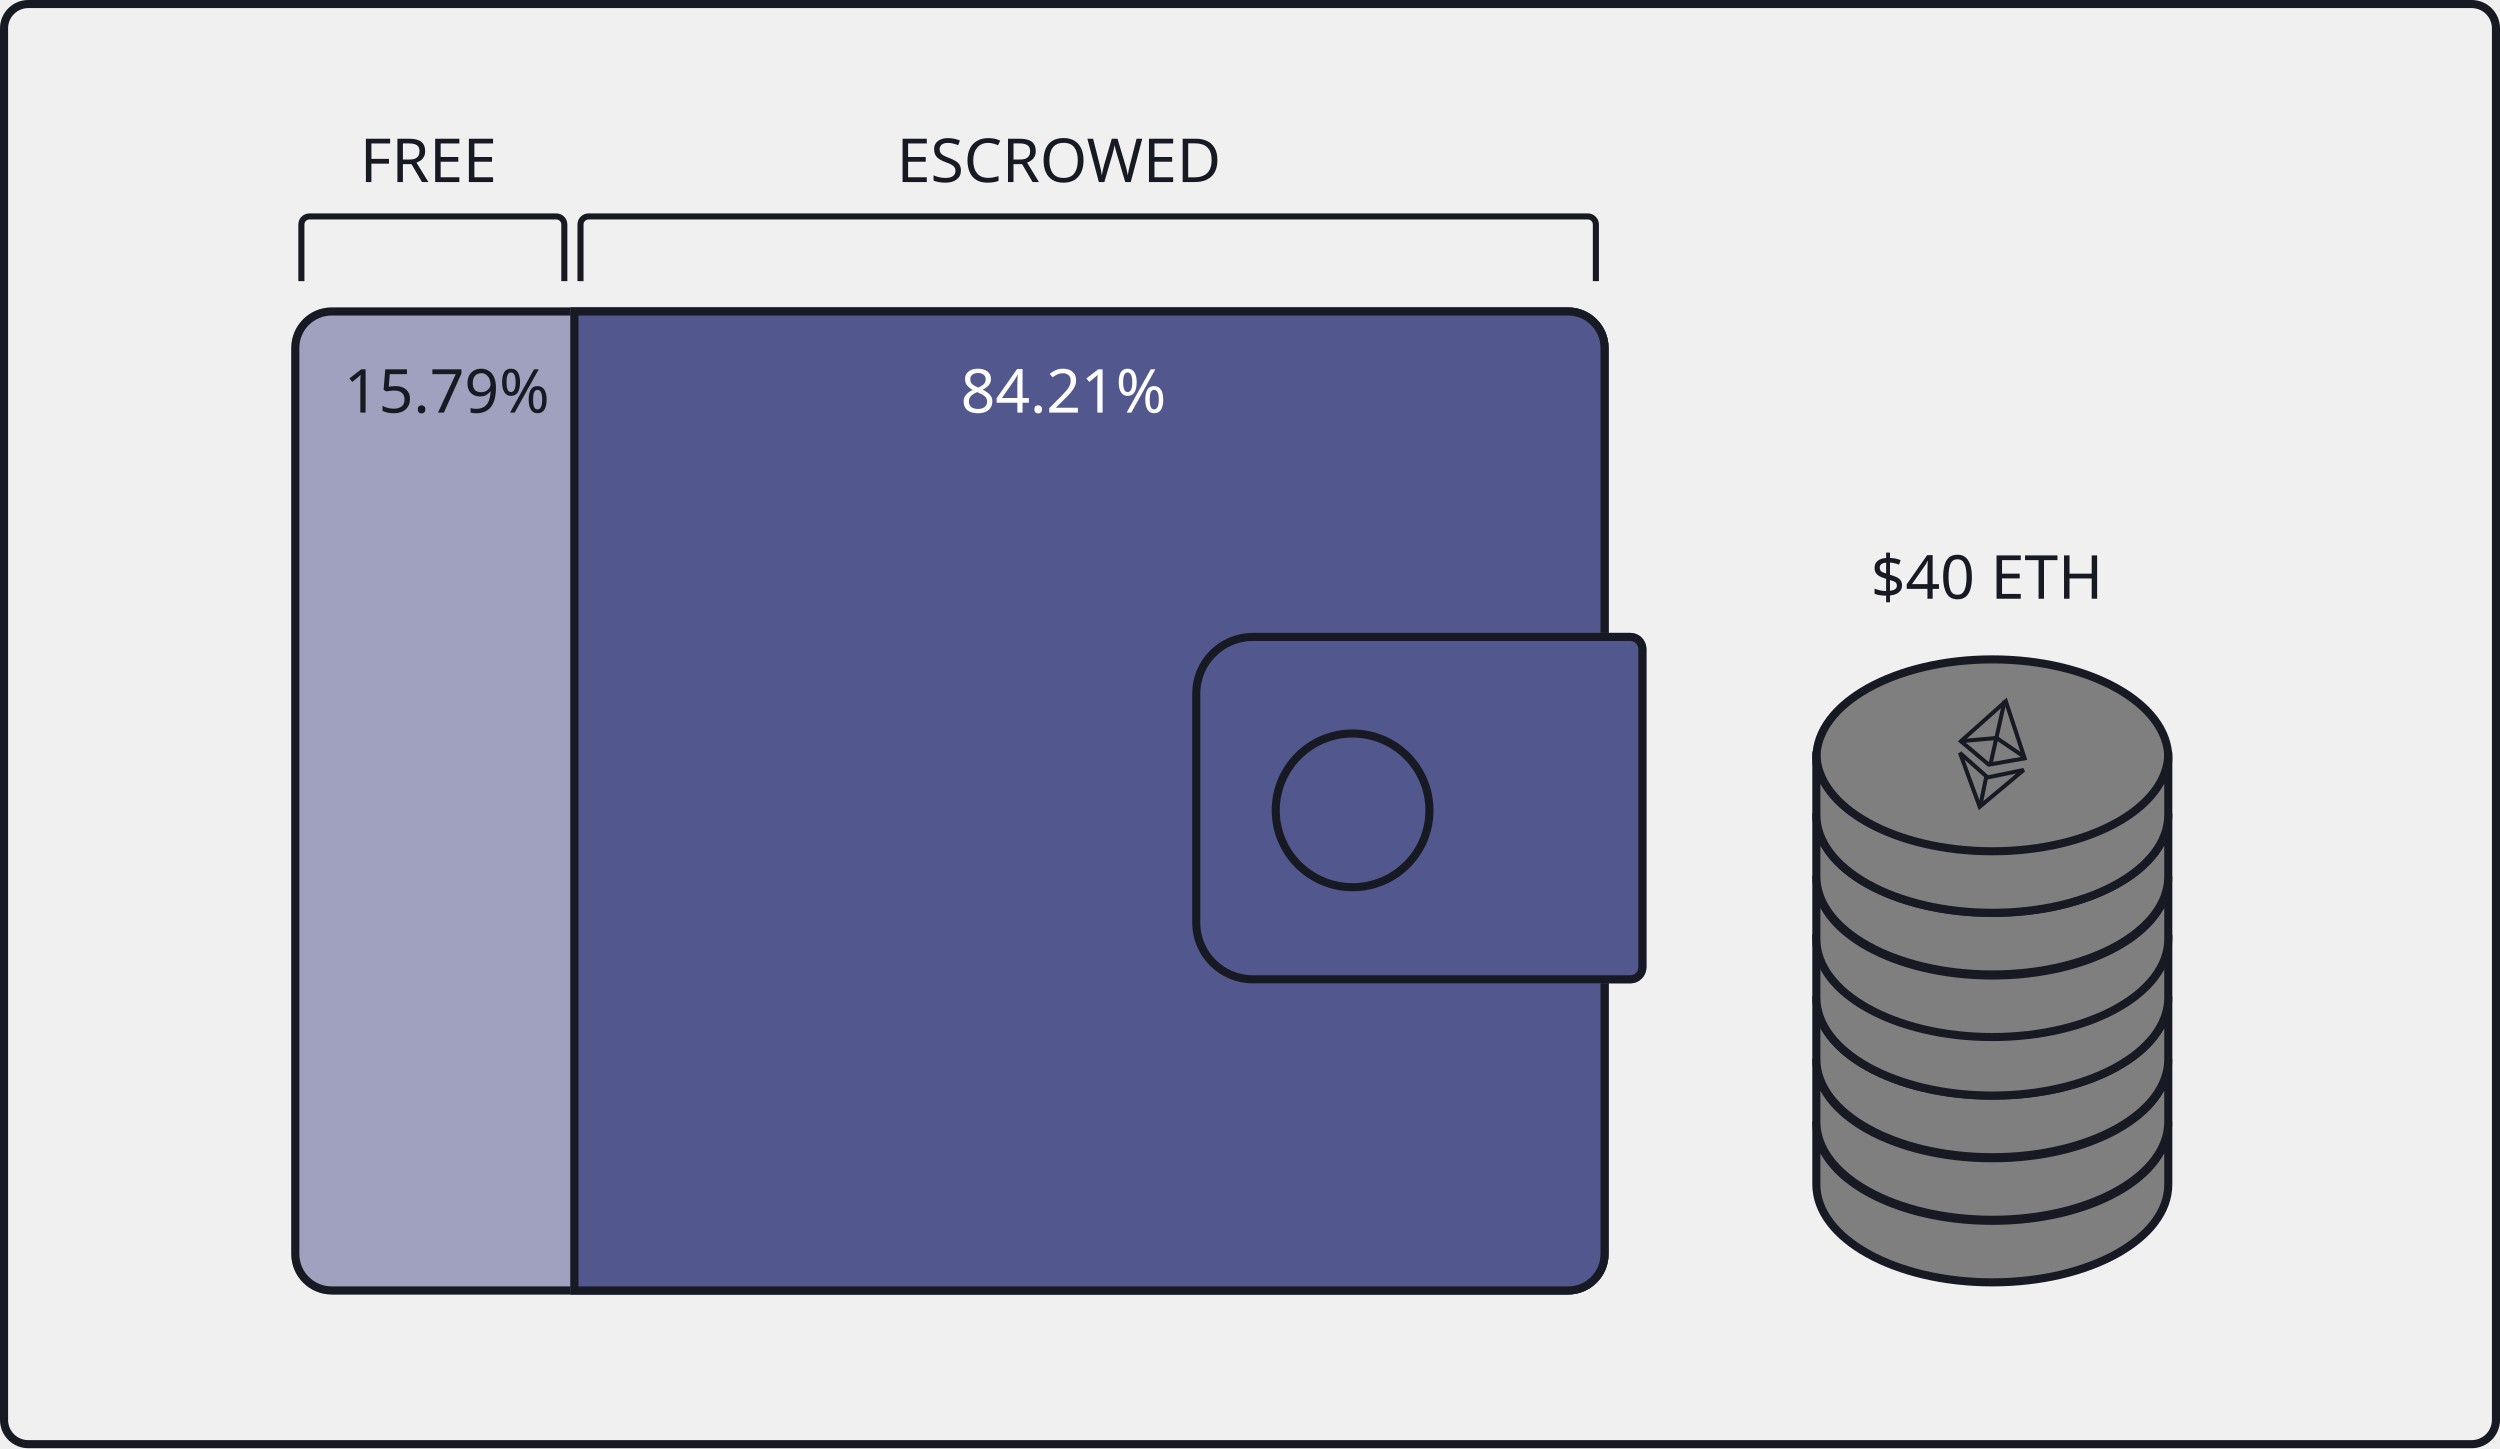
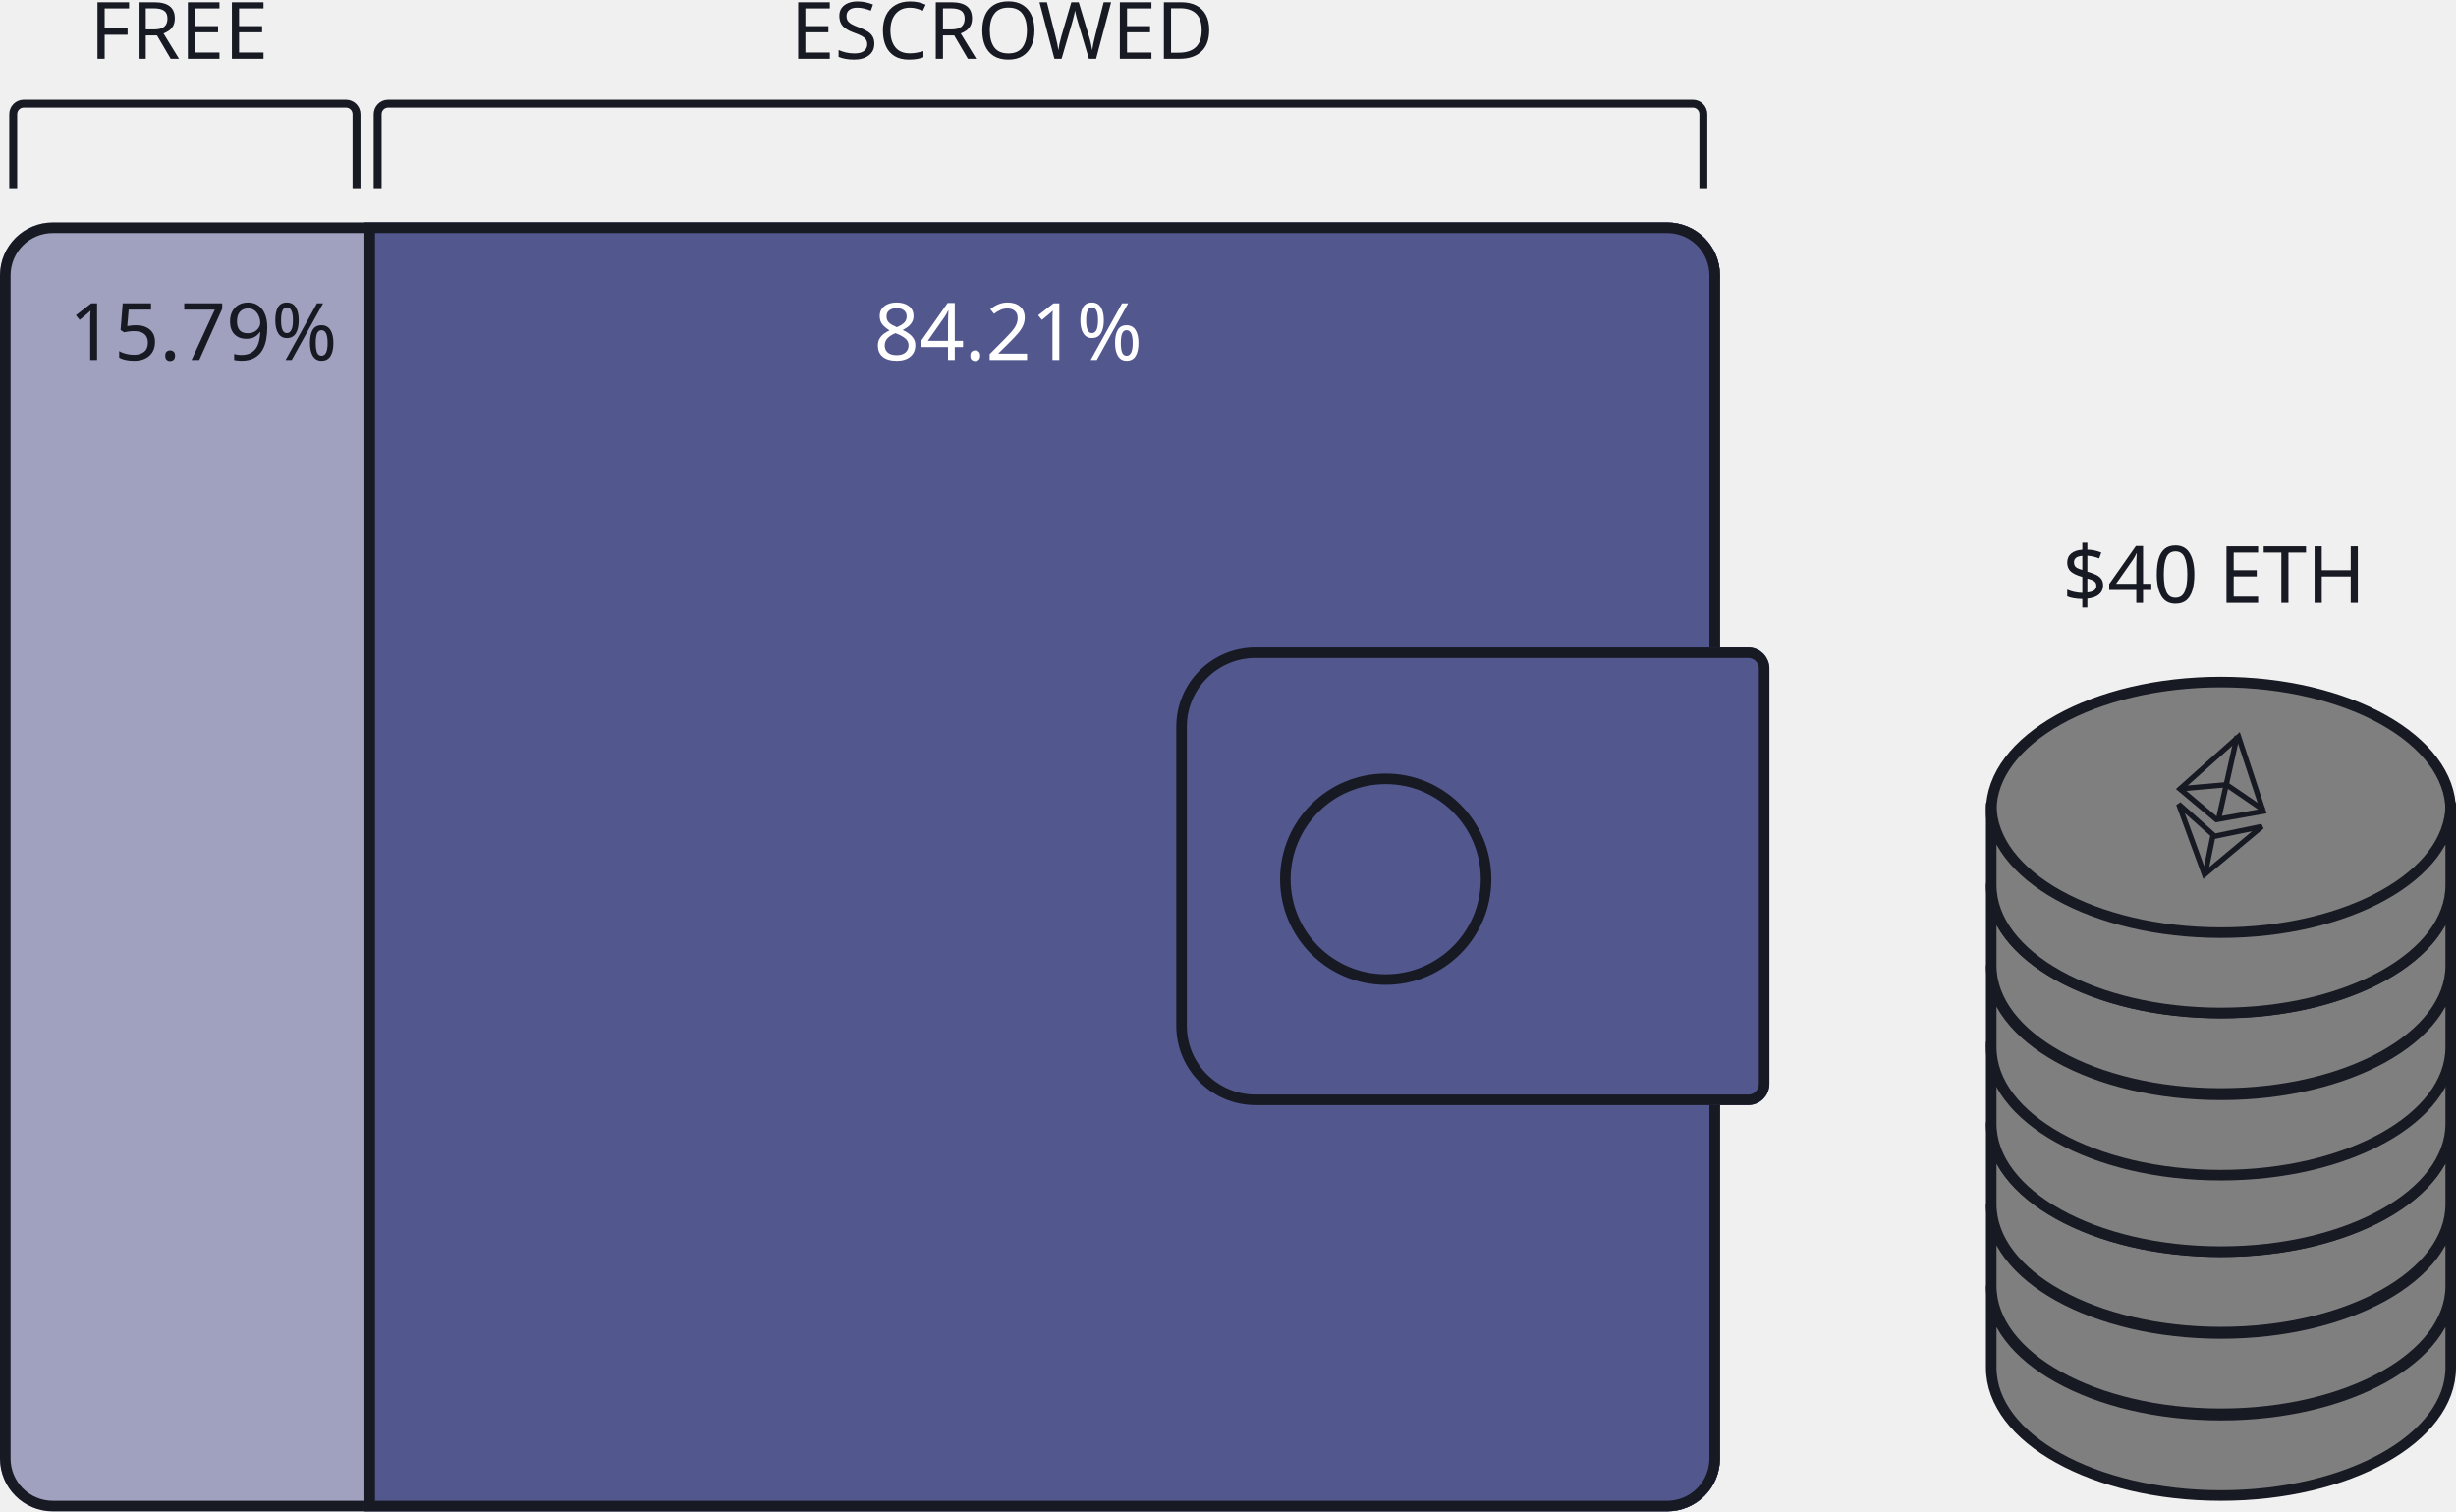
- <svg xmlns="http://www.w3.org/2000/svg" xmlns:xlink="http://www.w3.org/1999/xlink" width="618px" height="358px" viewBox="0 0 618 358" version="1.1">
-   <defs>
-     <path d="M10,2.51994807e-15 L22.077,2.51994807e-15 L315.642,2.51994807e-15 L315.642,1.77635684e-15 C321.165,7.61826213e-16 325.642,4.477 325.642,10 L325.642,234 L325.642,234 C325.642,239.523 321.165,244 315.642,244 L10,244 L10,244 C4.477,244 6.76353751e-16,239.523 0,234 L0,10 L0,10 C-6.76353751e-16,4.477 4.477,1.01453063e-15 10,0 Z" id="path-1" />
-     <path d="M69,2.51994807e-15 L86.399,2.51994807e-15 L315.642,2.51994807e-15 L315.642,1.77635684e-15 C321.165,1.54776481e-14 325.642,4.477 325.642,10 L325.642,234 L325.642,234 C325.642,239.523 321.165,244 315.642,244 L69,244 L69,2.51994807e-15 Z" id="path-2" />
-     <path d="M237.709,80.449 L331,80.449 L331,80.449 C333.209,80.449 335,82.24 335,84.449 L335,163.087 L335,163.087 C335,165.296 333.209,167.087 331,167.087 L237.709,167.087 L237.709,167.087 C229.425,167.087 222.709,160.371 222.709,152.087 L222.709,95.449 L222.709,95.449 C222.709,87.165 229.425,80.449 237.709,80.449 Z" id="path-3" />
+ <svg xmlns="http://www.w3.org/2000/svg" xmlns:xlink="http://www.w3.org/1999/xlink" width="465" height="286.133" viewBox="0 0 465 286.133" version="1.1" id="svg88">
+   <defs id="defs9">
+     <path d="M 10,0 H 22.077 315.642 v 0 c 5.523,0 10,4.477 10,10 v 224 0 c 0,5.523 -4.477,10 -10,10 H 10 v 0 C 4.477,244 0,239.523 0,234 V 10 10 C 0,4.477 4.477,0 10,0 Z" id="path-1" />
+     <path d="M 69,0 H 86.399 315.642 v 0 c 5.523,0 10,4.477 10,10 v 224 0 c 0,5.523 -4.477,10 -10,10 H 69 Z" id="path-2" />
+     <path d="M 237.709,80.449 H 331 v 0 c 2.209,0 4,1.791 4,4 v 78.638 0 c 0,2.209 -1.791,4 -4,4 h -93.29 v 0 c -8.284,0 -15,-6.716 -15,-15 v -56.638 0 c 0,-8.284 6.716,-15 15,-15 z" id="path-3" />
  </defs>
-   <g id="Page-1" stroke="none" stroke-width="1" fill="none" fill-rule="evenodd">
-     <g id="White-Paper-Diagrams" transform="translate(-286, -552)">
-       <g id="Havven-Diagram-2-WHITE" transform="translate(286, 154)">
-         <g id="DIAGRAM-1.1" transform="translate(0, 398)">
-           <path d="M261,-64 L275,-64 L275,-64 C276.105,-64 277,-63.105 277,-62 L277,185 L277,185 C277,186.105 276.105,187 275,187 L261,187" id="Path-15" stroke="#171923" stroke-width="1.5" transform="translate(269, 61.5) rotate(-90) translate(-269, -61.5) " />
-           <path d="M99,29 L113,29 L113,29 C114.105,29 115,29.895 115,31 L115,92 L115,92 C115,93.105 114.105,94 113,94 L99,94" id="Path-15" stroke="#171923" stroke-width="1.5" transform="translate(107, 61.5) rotate(-90) translate(-107, -61.5) " />
-           <g id="Ethers" transform="translate(449, 163)">
-             <ellipse id="Oval" stroke="#171923" fill="#ECF0F1" fill-rule="nonzero" stroke-linecap="round" stroke-linejoin="round" cx="43.5" cy="118.717" rx="43.5" ry="24.362" />
-             <path d="M3.98820761e-14,114.557 L0,129.768 C0,143.176 19.488,154 43.5,154 C67.512,154 87,143.176 87,129.768 L87,114.557 C87,127.965 67.512,138.788 43.5,138.788 C19.488,138.788 3.98820761e-14,127.965 3.98820761e-14,114.557 Z" id="Shape" stroke="#171923" stroke-width="2" fill="#7F7F7F" fill-rule="nonzero" stroke-linecap="round" stroke-linejoin="round" />
-             <ellipse id="Oval" stroke="#FFFFFF" fill="#6A7EB3" fill-rule="nonzero" stroke-linecap="round" stroke-linejoin="round" cx="43.5" cy="102.475" rx="43.5" ry="24.362" />
-             <path d="M3.98820761e-14,99.089 L0,114.3 C0,127.708 19.488,138.532 43.5,138.532 C67.512,138.532 87,127.708 87,114.3 L87,99.089 C87,112.497 67.512,123.32 43.5,123.32 C19.488,123.32 3.98820761e-14,112.497 3.98820761e-14,99.089 Z" id="Shape" stroke="#171923" stroke-width="2" fill="#7F7F7F" fill-rule="nonzero" stroke-linecap="round" stroke-linejoin="round" />
-             <ellipse id="Oval" stroke="#434A54" fill="#ECF0F1" fill-rule="nonzero" stroke-linecap="round" stroke-linejoin="round" cx="43.5" cy="87.007" rx="43.5" ry="24.362" />
-             <path d="M3.98820761e-14,83.621 C3.98820761e-14,97.029 19.488,107.853 43.5,107.853 C67.512,107.853 87,97.029 87,83.621 L87,98.832 C87,112.24 67.512,123.064 43.5,123.064 C19.488,123.064 0,112.24 0,98.832 L3.98820761e-14,83.621 Z" id="Shape" stroke="#171923" stroke-width="2" fill="#7F7F7F" fill-rule="nonzero" stroke-linecap="round" stroke-linejoin="round" />
-             <ellipse id="Oval" stroke="#FFFFFF" fill="#6A7EB3" fill-rule="nonzero" stroke-linecap="round" stroke-linejoin="round" cx="43.5" cy="71.539" rx="43.5" ry="24.362" />
-             <path d="M3.98820761e-14,68.379 L0,83.591 C0,96.999 19.488,107.823 43.5,107.823 C67.512,107.823 87,96.999 87,83.591 L87,68.379 C87,81.788 67.512,92.611 43.5,92.611 C19.488,92.611 3.98820761e-14,81.788 3.98820761e-14,68.379 Z" id="Shape" stroke="#171923" stroke-width="2" fill="#7F7F7F" fill-rule="nonzero" stroke-linecap="round" stroke-linejoin="round" />
-             <ellipse id="Oval" stroke="#FFFFFF" fill="#17192A" fill-rule="nonzero" stroke-linecap="round" stroke-linejoin="round" cx="43.5" cy="54.525" rx="43.5" ry="24.362" />
-             <path d="M3.98820761e-14,53.911 C3.98820761e-14,67.32 19.488,78.143 43.5,78.143 C67.512,78.143 87,67.32 87,53.911 L87,69.123 C87,82.531 67.512,93.355 43.5,93.355 C19.488,93.355 0,82.531 0,69.123 L3.98820761e-14,53.911 Z" id="Shape" stroke="#171923" stroke-width="2" fill="#7F7F7F" fill-rule="nonzero" stroke-linecap="round" stroke-linejoin="round" />
-             <ellipse id="Oval" stroke="#434A54" fill="#39838B" fill-rule="nonzero" stroke-linecap="round" stroke-linejoin="round" cx="43.5" cy="39.83" rx="43.5" ry="24.362" />
-             <path d="M3.98820761e-14,38.443 L0,53.655 C0,67.063 19.488,77.887 43.5,77.887 C67.512,77.887 87,67.063 87,53.655 L87,38.443 C87,51.852 67.512,62.675 43.5,62.675 C19.488,62.675 3.98820761e-14,51.852 3.98820761e-14,38.443 Z" id="Shape" stroke="#171923" stroke-width="2" fill="#7F7F7F" fill-rule="nonzero" stroke-linecap="round" stroke-linejoin="round" />
-             <ellipse id="Oval" stroke="#171923" stroke-width="2" fill="#7F7F7F" fill-rule="nonzero" stroke-linecap="round" stroke-linejoin="round" cx="43.5" cy="24.362" rx="43.5" ry="24.362" />
-             <g id="ETH" transform="translate(43.3168, 22.85233) rotate(15) translate(-43.3168, -22.85233) translate(34.3168, 8.852333)" stroke="#171923">
-               <polygon id="Path-9" points="9.156 1 17.312 13.432 9.156 17.241 1 13.432" />
-               <polygon id="Path-11" points="1.518 16.275 9.674 27.876 17.83 16.275 9.674 20.37" />
-               <path d="M8.86,0.954 L9.545,17.241" id="Path-20" />
-               <path d="M9.777,27.802 L9.301,19.988" id="Path-20" />
+   <g id="Page-1" style="fill:none;fill-rule:evenodd;stroke:none;stroke-width:1" transform="translate(-72,-33.86719)">
+     <g id="White-Paper-Diagrams" transform="translate(-286,-552)">
+       <g id="Havven-Diagram-2-WHITE" transform="translate(286,154)">
+         <g id="DIAGRAM-1.1" transform="translate(0,398)">
+           <path d="m 261,-64 h 14 v 0 c 1.105,0 2,0.895 2,2 v 247 0 c 0,1.105 -0.895,2 -2,2 h -14" id="Path-15" transform="rotate(-90,269,61.5)" style="stroke:#171923;stroke-width:1.5" />
+           <path d="m 99,29 h 14 v 0 c 1.105,0 2,0.895 2,2 v 61 0 c 0,1.105 -0.895,2 -2,2 H 99" id="path12" transform="rotate(-90,107,61.5)" style="stroke:#171923;stroke-width:1.5" />
+           <g id="Ethers" transform="translate(449,163)">
+             <ellipse id="Oval" cx="43.5" cy="118.717" rx="43.5" ry="24.362" style="fill:#ecf0f1;fill-rule:nonzero;stroke:#171923;stroke-linecap:round;stroke-linejoin:round" />
+             <path d="m 0,114.557 v 15.212 C 0,143.176 19.488,154 43.5,154 67.512,154 87,143.176 87,129.768 v -15.212 c 0,13.408 -19.488,24.232 -43.5,24.232 -24.012,0 -43.5,-10.824 -43.5,-24.232 z" id="Shape" style="fill:#7f7f7f;fill-rule:nonzero;stroke:#171923;stroke-width:2;stroke-linecap:round;stroke-linejoin:round" />
+             <ellipse id="ellipse16" cx="43.5" cy="102.475" rx="43.5" ry="24.362" style="fill:#6a7eb3;fill-rule:nonzero;stroke:#ffffff;stroke-linecap:round;stroke-linejoin:round" />
+             <path d="m 0,99.089 v 15.212 c 0,13.408 19.488,24.232 43.5,24.232 24.012,0 43.5,-10.824 43.5,-24.232 V 99.089 C 87,112.497 67.512,123.32 43.5,123.32 19.488,123.32 0,112.497 0,99.089 Z" id="path18" style="fill:#7f7f7f;fill-rule:nonzero;stroke:#171923;stroke-width:2;stroke-linecap:round;stroke-linejoin:round" />
+             <ellipse id="ellipse20" cx="43.5" cy="87.007" rx="43.5" ry="24.362" style="fill:#ecf0f1;fill-rule:nonzero;stroke:#434a54;stroke-linecap:round;stroke-linejoin:round" />
+             <path d="m 0,83.621 c 0,13.408 19.488,24.232 43.5,24.232 24.012,0 43.5,-10.824 43.5,-24.232 v 15.212 c 0,13.408 -19.488,24.232 -43.5,24.232 -24.012,0 -43.5,-10.824 -43.5,-24.232 z" id="path22" style="fill:#7f7f7f;fill-rule:nonzero;stroke:#171923;stroke-width:2;stroke-linecap:round;stroke-linejoin:round" />
+             <ellipse id="ellipse24" cx="43.5" cy="71.539" rx="43.5" ry="24.362" style="fill:#6a7eb3;fill-rule:nonzero;stroke:#ffffff;stroke-linecap:round;stroke-linejoin:round" />
+             <path d="m 0,68.379 v 15.212 c 0,13.408 19.488,24.232 43.5,24.232 24.012,0 43.5,-10.824 43.5,-24.232 V 68.379 C 87,81.788 67.512,92.611 43.5,92.611 19.488,92.611 0,81.788 0,68.379 Z" id="path26" style="fill:#7f7f7f;fill-rule:nonzero;stroke:#171923;stroke-width:2;stroke-linecap:round;stroke-linejoin:round" />
+             <ellipse id="ellipse28" cx="43.5" cy="54.525" rx="43.5" ry="24.362" style="fill:#17192a;fill-rule:nonzero;stroke:#ffffff;stroke-linecap:round;stroke-linejoin:round" />
+             <path d="m 0,53.911 c 0,13.408 19.488,24.232 43.5,24.232 24.012,0 43.5,-10.824 43.5,-24.232 V 69.123 C 87,82.531 67.512,93.355 43.5,93.355 19.488,93.355 0,82.531 0,69.123 Z" id="path30" style="fill:#7f7f7f;fill-rule:nonzero;stroke:#171923;stroke-width:2;stroke-linecap:round;stroke-linejoin:round" />
+             <ellipse id="ellipse32" cx="43.5" cy="39.83" rx="43.5" ry="24.362" style="fill:#39838b;fill-rule:nonzero;stroke:#434a54;stroke-linecap:round;stroke-linejoin:round" />
+             <path d="M 0,38.443 V 53.655 C 0,67.063 19.488,77.887 43.5,77.887 67.512,77.887 87,67.063 87,53.655 V 38.443 C 87,51.852 67.512,62.675 43.5,62.675 19.488,62.675 0,51.852 0,38.443 Z" id="path34" style="fill:#7f7f7f;fill-rule:nonzero;stroke:#171923;stroke-width:2;stroke-linecap:round;stroke-linejoin:round" />
+             <ellipse id="ellipse36" cx="43.5" cy="24.362" rx="43.5" ry="24.362" style="fill:#7f7f7f;fill-rule:nonzero;stroke:#171923;stroke-width:2;stroke-linecap:round;stroke-linejoin:round" />
+             <g id="ETH" transform="rotate(15,-7.461673,148.7571)" style="stroke:#171923">
+               <polygon id="Path-9" points="9.156,1 17.312,13.432 9.156,17.241 1,13.432 " />
+               <polygon id="Path-11" points="1.518,16.275 9.674,27.876 17.83,16.275 9.674,20.37 " />
+               <path d="M 8.86,0.954 9.545,17.241" id="Path-20" />
+               <path d="M 9.777,27.802 9.301,19.988" id="path41" />
              <polyline id="Path-21" points="0.823 13.46 9.313 10.373 17.313 13.183" />
            </g>
-             <path d="M3.98820761e-14,23.202 L0,38.413 C0,51.822 19.488,62.645 43.5,62.645 C67.512,62.645 87,51.822 87,38.413 L87,23.202 C87,36.61 67.512,47.434 43.5,47.434 C19.488,47.434 3.98820761e-14,36.61 3.98820761e-14,23.202 Z" id="Shape" stroke="#171923" stroke-width="2" fill="#7F7F7F" fill-rule="nonzero" stroke-linecap="round" stroke-linejoin="round" />
+             <path d="M 0,23.202 V 38.413 C 0,51.822 19.488,62.645 43.5,62.645 67.512,62.645 87,51.822 87,38.413 V 23.202 C 87,36.61 67.512,47.434 43.5,47.434 19.488,47.434 0,36.61 0,23.202 Z" id="path45" style="fill:#7f7f7f;fill-rule:nonzero;stroke:#171923;stroke-width:2;stroke-linecap:round;stroke-linejoin:round" />
          </g>
-           <g id="Wallet" transform="translate(72, 76)">
+           <g id="Wallet" transform="translate(72,76)">
            <g id="Rectangle-4">
-               <use fill-opacity="0.515" fill="#52578E" fill-rule="evenodd" xlink:href="#path-1" />
-               <path stroke="#171923" stroke-width="2" d="M10,1 C5.029,1 1,5.029 1,10 L1,234 C1,238.971 5.029,243 10,243 L315.642,243 C320.613,243 324.642,238.971 324.642,234 L324.642,10 C324.642,5.029 320.613,1 315.642,1 L10,1 Z" />
+               <use xlink:href="#path-1" id="use48" style="fill:#52578e;fill-opacity:0.515;fill-rule:evenodd" x="0" y="0" width="100%" height="100%" />
+               <path d="M 10,1 C 5.029,1 1,5.029 1,10 v 224 c 0,4.971 4.029,9 9,9 h 305.642 c 4.971,0 9,-4.029 9,-9 V 10 c 0,-4.971 -4.029,-9 -9,-9 z" id="path50" style="stroke:#171923;stroke-width:2" />
            </g>
-             <g id="Rectangle-4">
-               <use fill="#52578E" fill-rule="evenodd" xlink:href="#path-2" />
-               <path stroke="#171923" stroke-width="2" d="M70,1 L70,243 L315.642,243 C320.613,243 324.642,238.971 324.642,234 L324.642,10 C324.642,5.029 320.613,1 315.642,1 L70,1 Z" />
+             <g id="g57">
+               <use xlink:href="#path-2" id="use53" style="fill:#52578e;fill-rule:evenodd" x="0" y="0" width="100%" height="100%" />
+               <path d="m 70,1 v 242 h 245.642 c 4.971,0 9,-4.029 9,-9 V 10 c 0,-4.971 -4.029,-9 -9,-9 z" id="path55" style="stroke:#171923;stroke-width:2" />
            </g>
-             <g id="Rectangle-4">
-               <use fill="#52578E" fill-rule="evenodd" xlink:href="#path-3" />
-               <path stroke="#171923" stroke-width="2" d="M237.709,81.449 C229.978,81.449 223.709,87.717 223.709,95.449 L223.709,152.087 C223.709,159.819 229.978,166.087 237.709,166.087 L331,166.087 C332.657,166.087 334,164.744 334,163.087 L334,84.449 C334,82.792 332.657,81.449 331,81.449 L237.709,81.449 Z" />
+             <g id="g63">
+               <use xlink:href="#path-3" id="use59" style="fill:#52578e;fill-rule:evenodd" x="0" y="0" width="100%" height="100%" />
+               <path d="m 237.709,81.449 c -7.732,0 -14,6.268 -14,14 v 56.638 c 0,7.732 6.268,14 14,14 H 331 c 1.657,0 3,-1.343 3,-3 V 84.449 c 0,-1.657 -1.343,-3 -3,-3 z" id="path61" style="stroke:#171923;stroke-width:2" />
            </g>
-             <rect id="Rectangle-4" stroke="#171923" stroke-width="2" x="243.36" y="105.319" width="38" height="38" rx="19" />
+             <rect id="rect65" x="243.36" y="105.319" width="38" height="38" rx="19" style="stroke:#171923;stroke-width:2" />
          </g>
-           <rect id="Rectangle-11" stroke="#171923" stroke-width="2" x="1" y="1" width="616" height="356" rx="6" />
-           <text id="ESCROWED" font-family="Rubik-Regular, Rubik" font-size="15" font-weight="normal" fill="#171923">
-             <tspan x="221.667" y="45">ESCROWED</tspan>
+           <text id="ESCROWED" font-size="15" font-weight="normal" style="font-weight:normal;font-size:15px;font-family:Rubik-Regular, Rubik;fill:#171923">
+             <tspan x="221.667" y="45" id="tspan69">ESCROWED</tspan>
          </text>
-           <text id="FREE" font-family="Rubik-Regular, Rubik" font-size="15" font-weight="normal" fill="#171923">
-             <tspan x="89" y="45">FREE</tspan>
+           <text id="FREE" font-size="15" font-weight="normal" style="font-weight:normal;font-size:15px;font-family:Rubik-Regular, Rubik;fill:#171923">
+             <tspan x="89" y="45" id="tspan72">FREE</tspan>
          </text>
-           <text id="15.79%" font-family="Rubik-Regular, Rubik" font-size="15" font-weight="normal" fill="#171923">
-             <tspan x="85.047" y="102">15.79%</tspan>
+           <text id="15.79%" font-size="15" font-weight="normal" style="font-weight:normal;font-size:15px;font-family:Rubik-Regular, Rubik;fill:#171923">
+             <tspan x="85.048" y="102" id="tspan75">15.79%</tspan>
          </text>
-           <text id="84.21%" font-family="Rubik-Regular, Rubik" font-size="15" font-weight="normal" fill="#FFFFFF">
-             <tspan x="237.475" y="102">84.21%</tspan>
+           <text id="84.21%" font-size="15" font-weight="normal" style="font-weight:normal;font-size:15px;font-family:Rubik-Regular, Rubik;fill:#ffffff">
+             <tspan x="237.475" y="102" id="tspan78">84.21%</tspan>
          </text>
-           <text id="$40-ETH" font-family="Rubik-Regular, Rubik" font-size="15" font-weight="normal" fill="#171923">
-             <tspan x="462.455" y="148">$40 ETH</tspan>
+           <text id="$40-ETH" font-size="15" font-weight="normal" style="font-weight:normal;font-size:15px;font-family:Rubik-Regular, Rubik;fill:#171923">
+             <tspan x="462.455" y="148" id="tspan81">$40 ETH</tspan>
          </text>
        </g>
      </g>
    </g>
  </g>
</svg>
